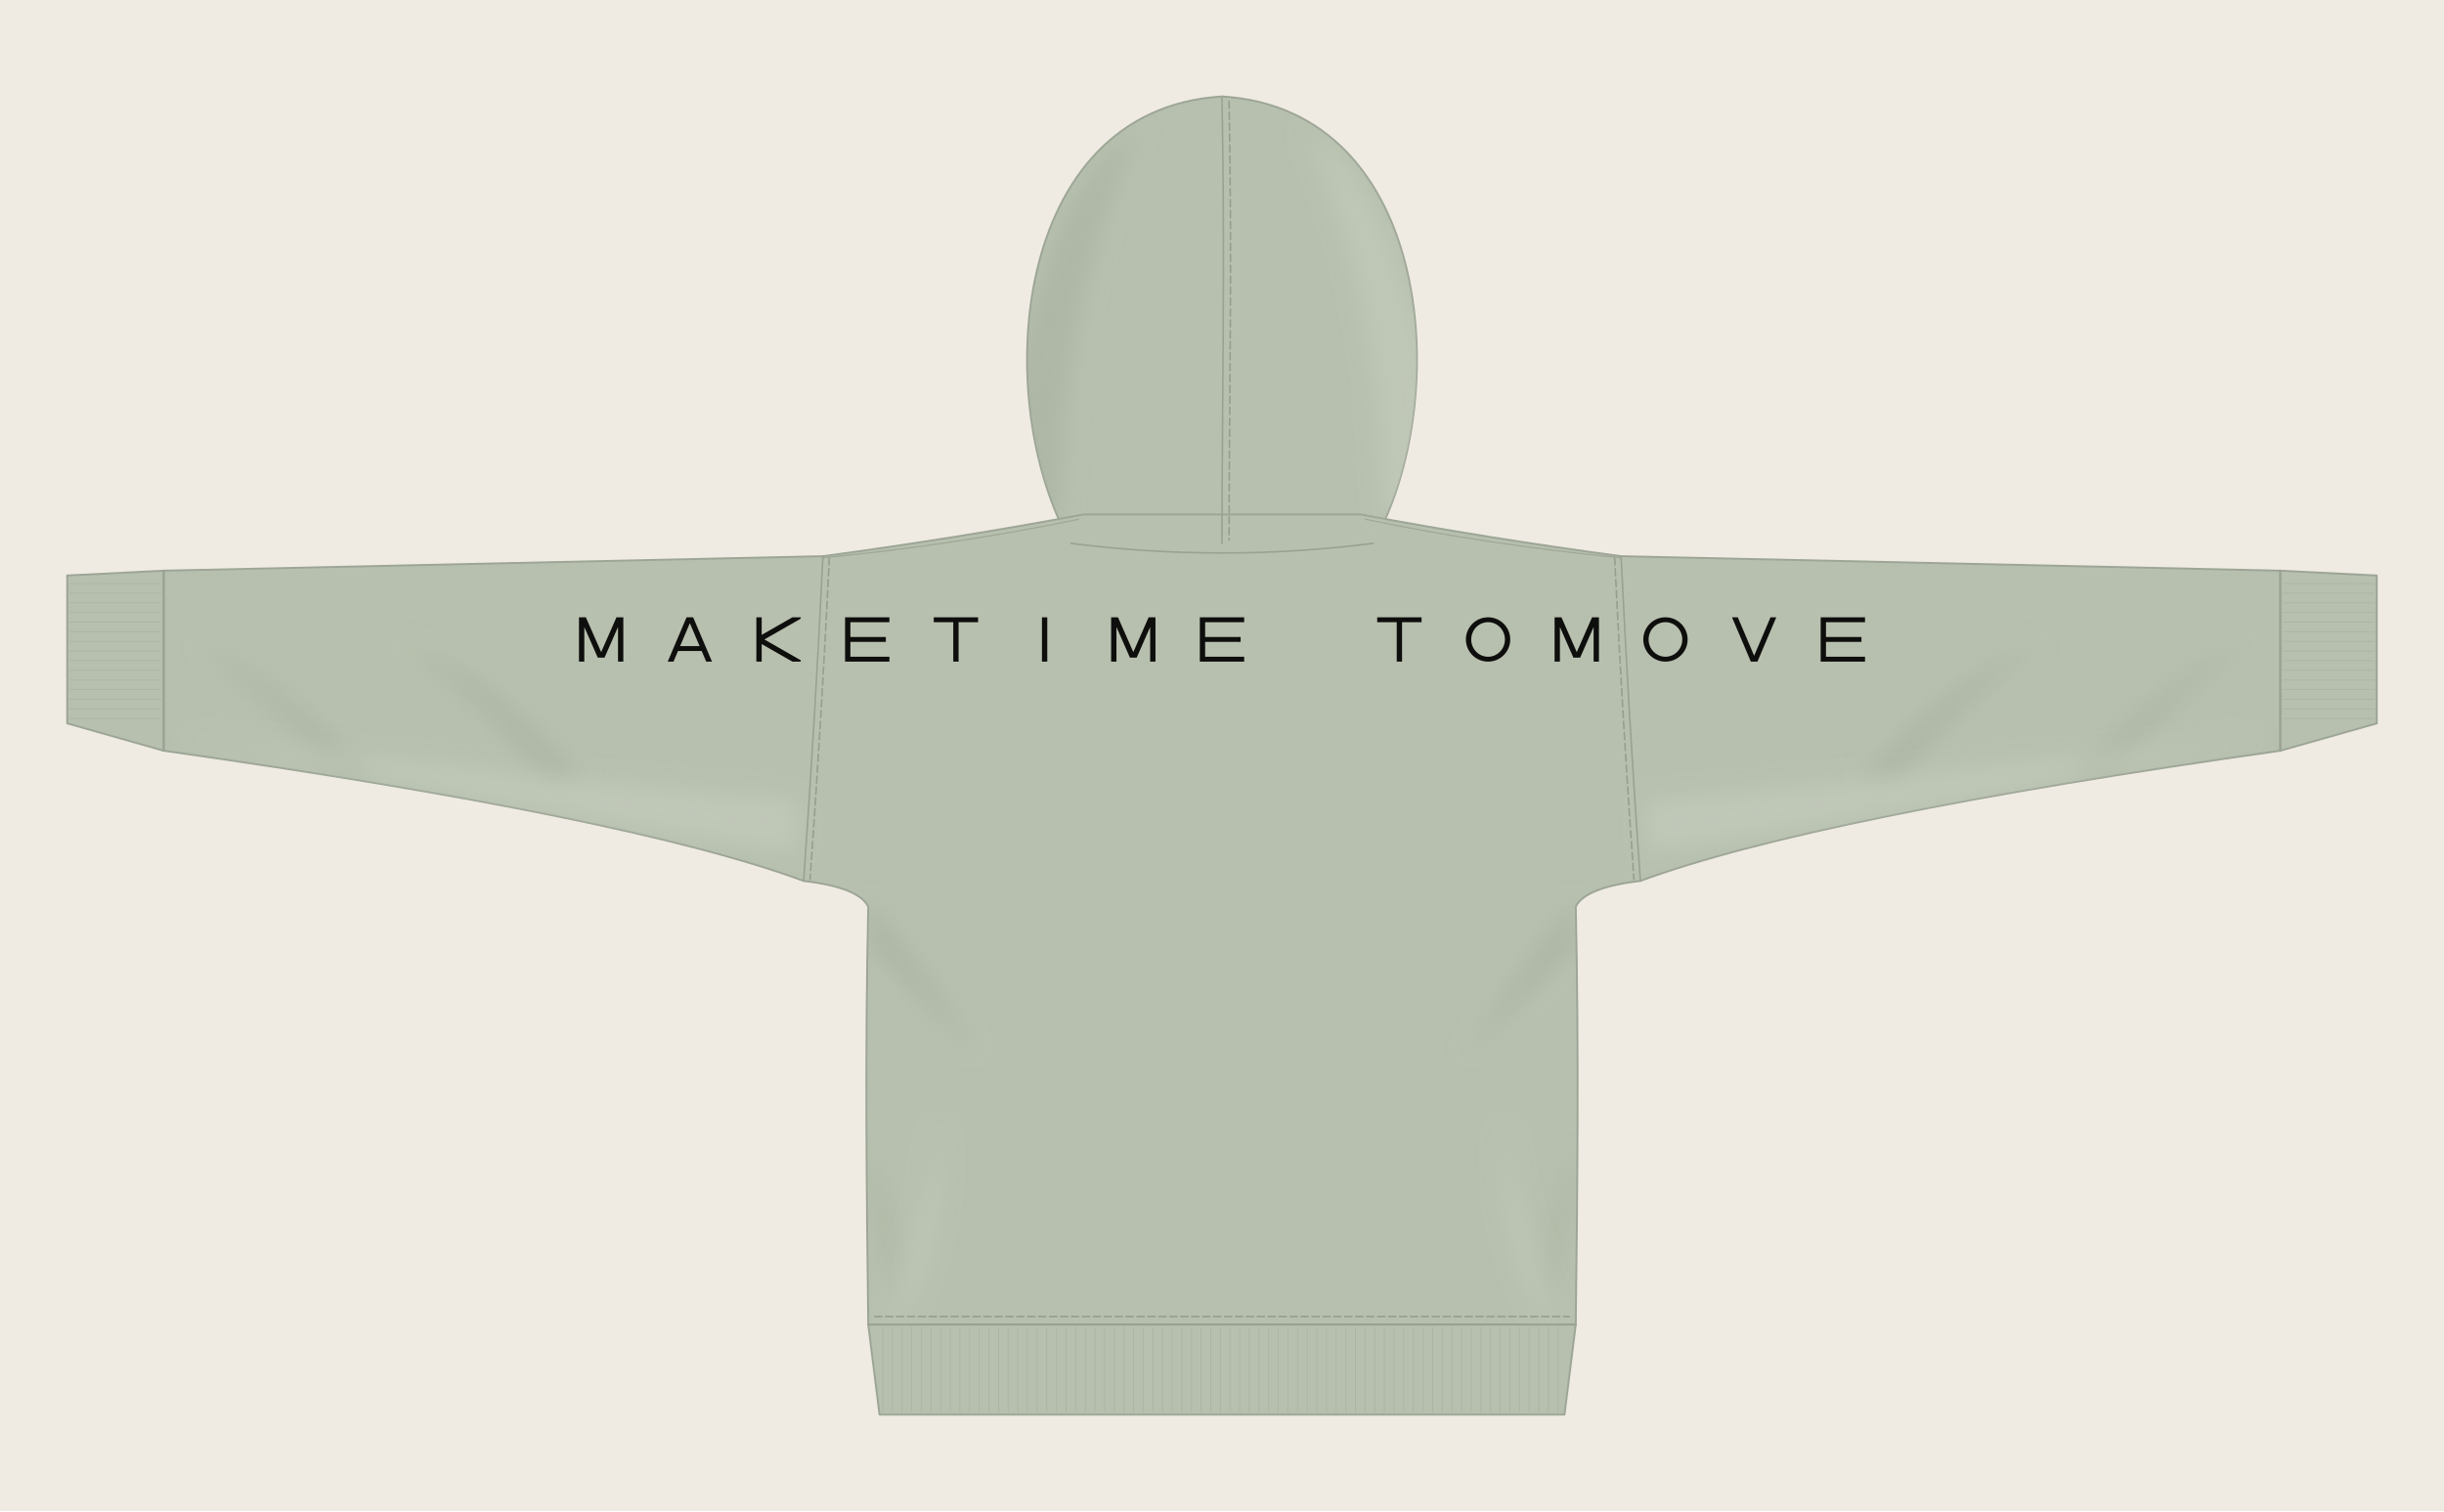
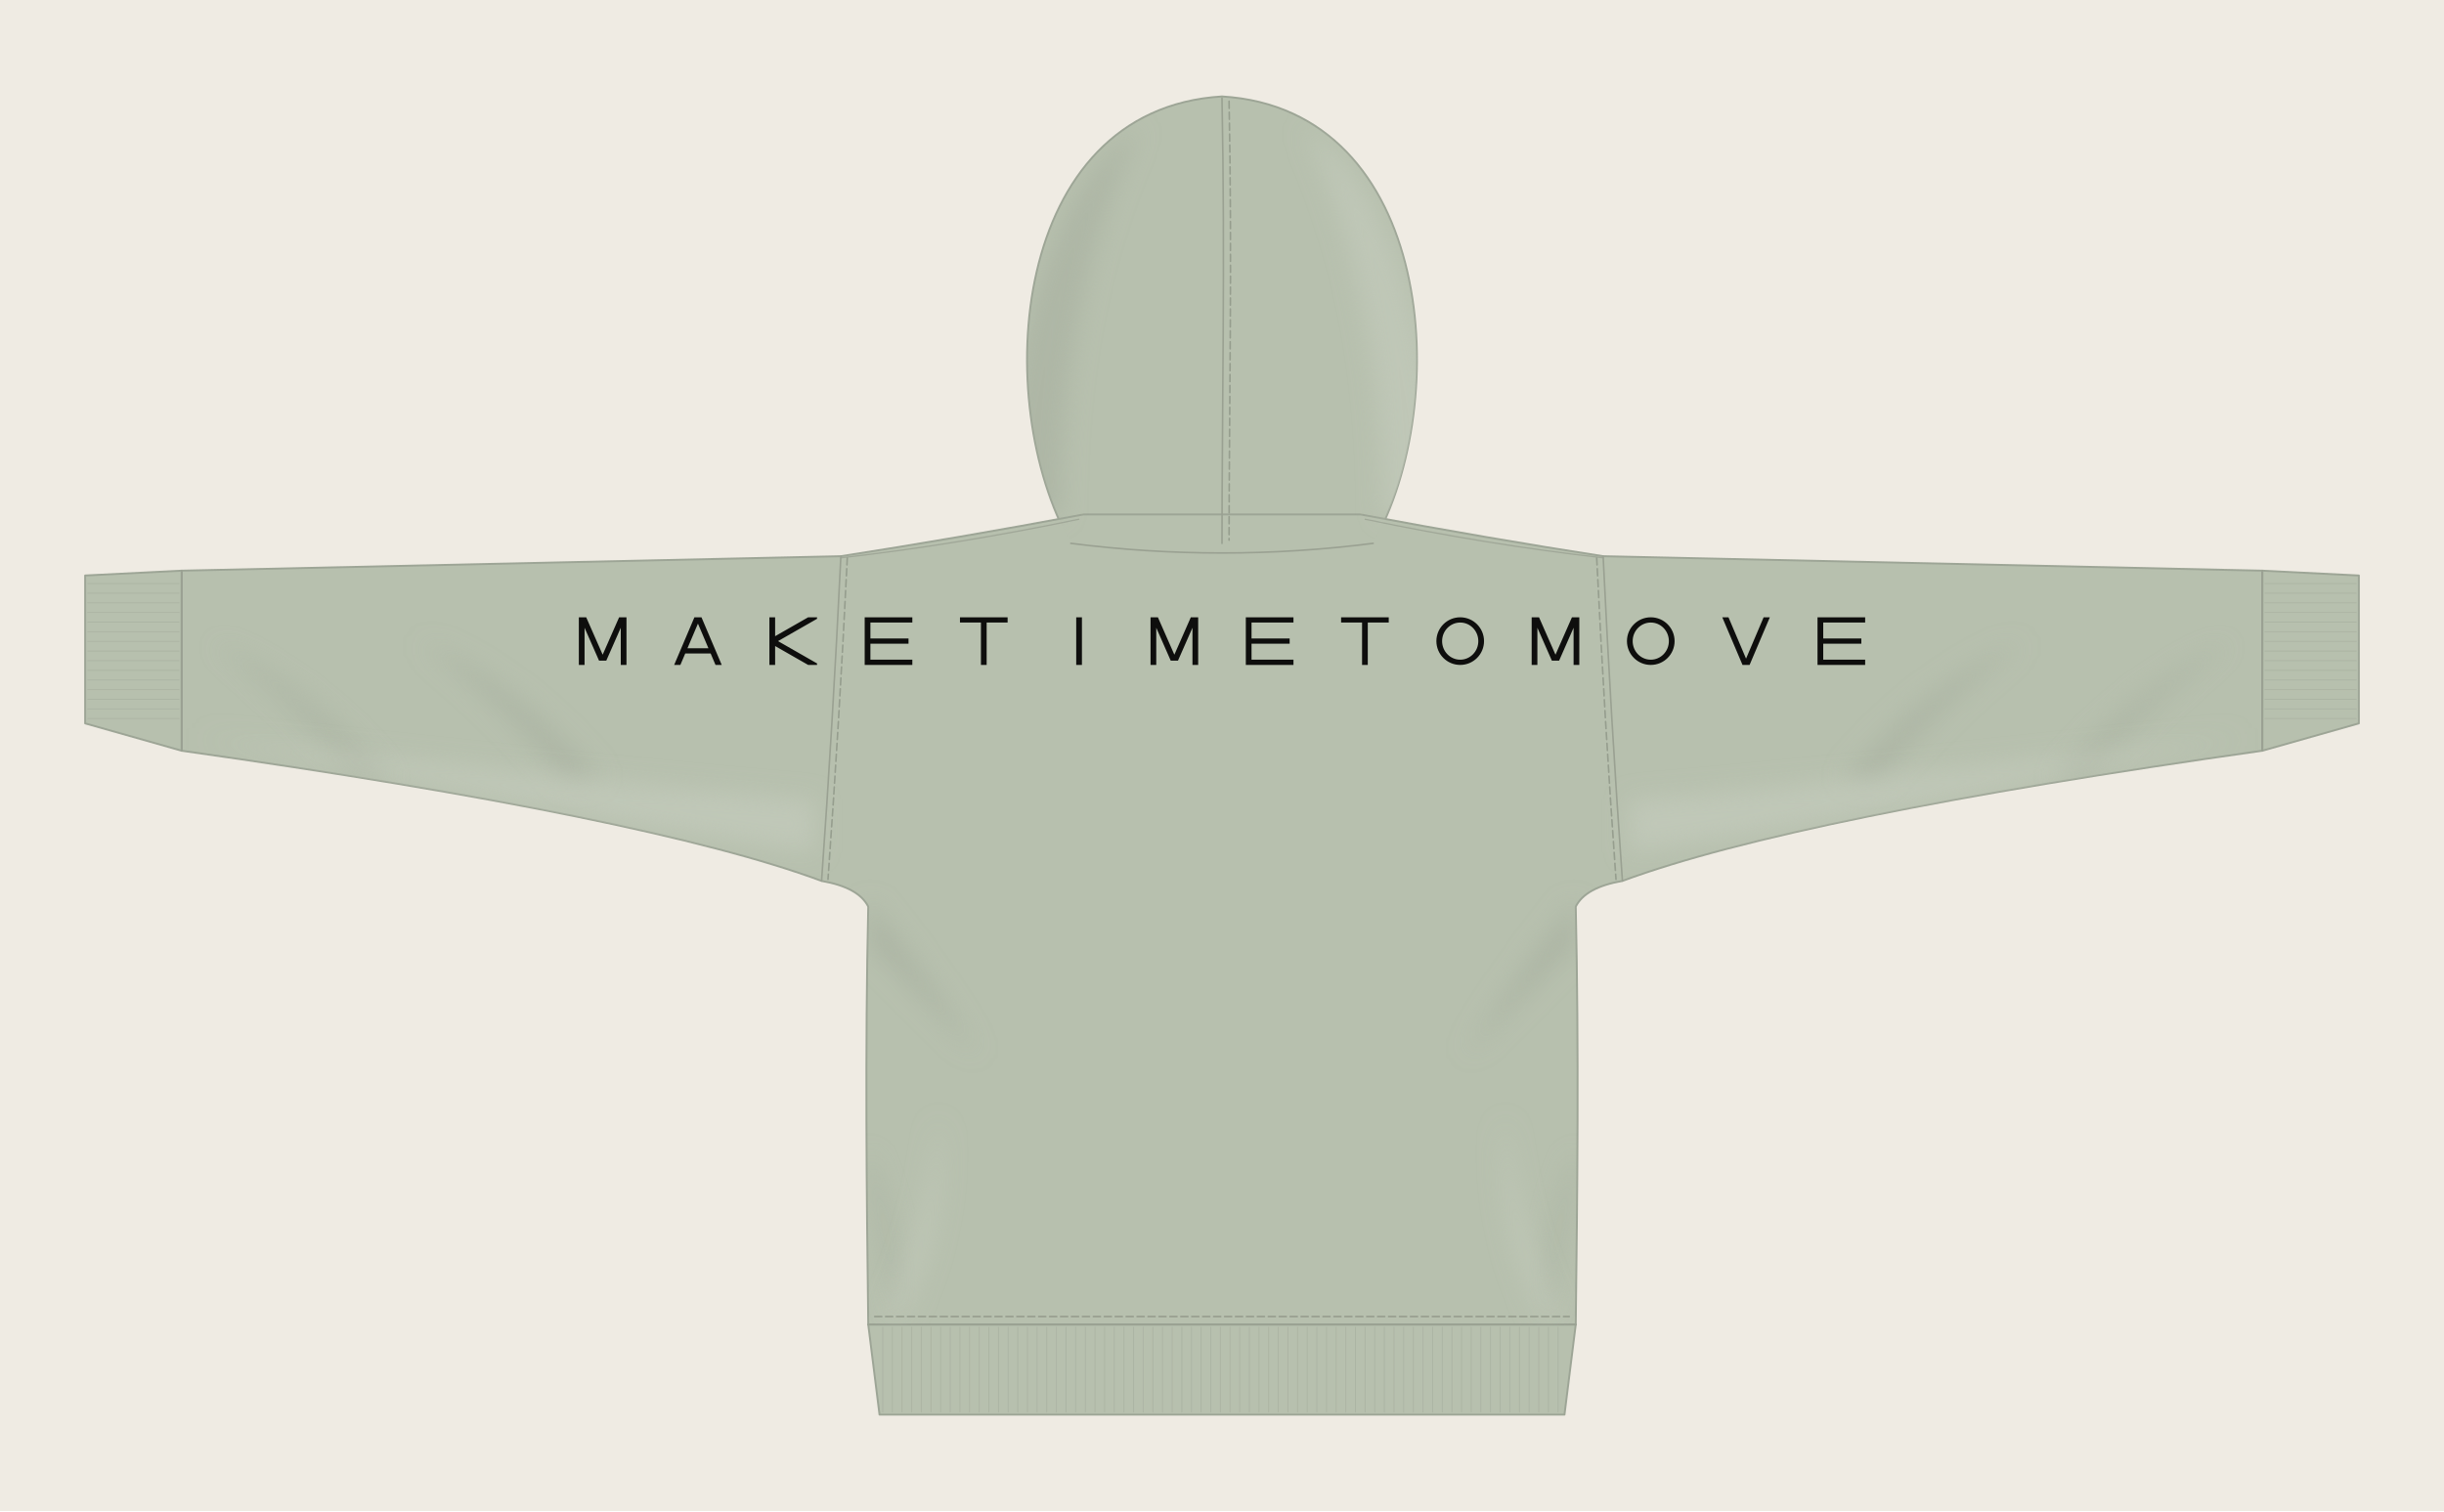
<svg xmlns="http://www.w3.org/2000/svg" viewBox="0 0 76.0 47.0" role="img" aria-label="MTTM mockup · hoodie · sage · back">
  <defs>
    <filter id="soft" x="-50%" y="-50%" width="200%" height="200%">
      <feGaussianBlur stdDeviation="0.35" />
    </filter>
    <filter id="softer" x="-50%" y="-50%" width="200%" height="200%">
      <feGaussianBlur stdDeviation="0.18" />
    </filter>
  </defs>
  <rect width="76.0" height="47.0" fill="#EFEBE3" />
  <path d="M 33.3 16.9 C 30.8 12.5 31.4 3.4 38.0 3.0 C 44.6 3.4 45.2 12.5 42.7 16.9 Z" fill="#B7C0AE" stroke="#9DA596" stroke-width="0.06" />
-   <path d="M 33.7 16.0 Q 29.7 16.75 25.59 17.3 L 5.09 17.75 L 5.09 23.35 Q 19.59 25.4 24.99 27.4 Q 26.7 27.6 27.0 28.2 C 26.9 32.6 26.95 37.2 27.0 41.2 L 49.0 41.2 C 49.05 37.2 49.1 32.6 49.0 28.2 Q 49.3 27.6 51.01 27.4 Q 56.41 25.4 70.91 23.35 L 70.91 17.75 L 50.41 17.3 Q 46.3 16.75 42.3 16.0 Z" fill="#B7C0AE" stroke="#9DA596" stroke-width="0.06" stroke-linejoin="round" />
-   <path d="M 5.09 17.75 L 2.09 17.9 L 2.09 22.5 L 5.09 23.35 Z" fill="#B7C0AE" stroke="#9DA596" stroke-width="0.06" stroke-linejoin="round" />
-   <path d="M 2.170 18.150 L 5.010 18.150 M 2.170 18.450 L 5.010 18.450 M 2.170 18.750 L 5.010 18.750 M 2.170 19.050 L 5.010 19.050 M 2.170 19.350 L 5.010 19.350 M 2.170 19.650 L 5.010 19.650 M 2.170 19.950 L 5.010 19.950 M 2.170 20.250 L 5.010 20.250 M 2.170 20.550 L 5.010 20.550 M 2.170 20.850 L 5.010 20.850 M 2.170 21.150 L 5.010 21.150 M 2.170 21.450 L 5.010 21.450 M 2.170 21.750 L 5.010 21.750 M 2.170 22.050 L 5.010 22.050 M 2.170 22.350 L 5.010 22.350" fill="none" stroke="#A5AD9D" stroke-width="0.03" stroke-linecap="round" stroke-linejoin="round" opacity="0.6" />
-   <path d="M 5.09 17.75 L 5.09 23.35" fill="none" stroke="#9AA192" stroke-width="0.05" stroke-linecap="round" stroke-linejoin="round" opacity="1.0" />
-   <path d="M 70.91 17.75 L 73.91 17.9 L 73.91 22.5 L 70.91 23.35 Z" fill="#B7C0AE" stroke="#9DA596" stroke-width="0.06" stroke-linejoin="round" />
-   <path d="M 70.990 18.150 L 73.830 18.150 M 70.990 18.450 L 73.830 18.450 M 70.990 18.750 L 73.830 18.750 M 70.990 19.050 L 73.830 19.050 M 70.990 19.350 L 73.830 19.350 M 70.990 19.650 L 73.830 19.650 M 70.990 19.950 L 73.830 19.950 M 70.990 20.250 L 73.830 20.250 M 70.990 20.550 L 73.830 20.550 M 70.990 20.850 L 73.830 20.850 M 70.990 21.150 L 73.830 21.150 M 70.990 21.450 L 73.830 21.450 M 70.990 21.750 L 73.830 21.750 M 70.990 22.050 L 73.830 22.050 M 70.990 22.350 L 73.830 22.350" fill="none" stroke="#A5AD9D" stroke-width="0.03" stroke-linecap="round" stroke-linejoin="round" opacity="0.6" />
-   <path d="M 70.91 17.75 L 70.91 23.35" fill="none" stroke="#9AA192" stroke-width="0.05" stroke-linecap="round" stroke-linejoin="round" opacity="1.0" />
+   <path d="M 33.7 16.0 Q 29.7 16.75 26.148 17.3 L 5.648 17.75 L 5.648 23.35 Q 20.148 25.4 25.548 27.4 Q 26.7 27.6 27.0 28.2 C 26.9 32.6 26.95 37.2 27.0 41.2 L 49.0 41.2 C 49.05 37.2 49.1 32.6 49.0 28.2 Q 49.3 27.6 50.452 27.4 Q 55.852 25.4 70.352 23.35 L 70.352 17.75 L 49.852 17.3 Q 46.3 16.75 42.3 16.0 Z" fill="#B7C0AE" stroke="#9DA596" stroke-width="0.06" stroke-linejoin="round" />
+   <path d="M 5.648 17.75 L 2.648 17.9 L 2.648 22.5 L 5.648 23.35 Z" fill="#B7C0AE" stroke="#9DA596" stroke-width="0.06" stroke-linejoin="round" />
+   <path d="M 2.728 18.150 L 5.568 18.150 M 2.728 18.450 L 5.568 18.450 M 2.728 18.750 L 5.568 18.750 M 2.728 19.050 L 5.568 19.050 M 2.728 19.350 L 5.568 19.350 M 2.728 19.650 L 5.568 19.650 M 2.728 19.950 L 5.568 19.950 M 2.728 20.250 L 5.568 20.250 M 2.728 20.550 L 5.568 20.550 M 2.728 20.850 L 5.568 20.850 M 2.728 21.150 L 5.568 21.150 M 2.728 21.450 L 5.568 21.450 M 2.728 21.750 L 5.568 21.750 M 2.728 22.050 L 5.568 22.050 M 2.728 22.350 L 5.568 22.350" fill="none" stroke="#A5AD9D" stroke-width="0.03" stroke-linecap="round" stroke-linejoin="round" opacity="0.6" />
+   <path d="M 5.648 17.75 L 5.648 23.35" fill="none" stroke="#9AA192" stroke-width="0.05" stroke-linecap="round" stroke-linejoin="round" opacity="1.0" />
+   <path d="M 70.352 17.75 L 73.352 17.9 L 73.352 22.5 L 70.352 23.35 Z" fill="#B7C0AE" stroke="#9DA596" stroke-width="0.06" stroke-linejoin="round" />
+   <path d="M 70.432 18.150 L 73.272 18.150 M 70.432 18.450 L 73.272 18.450 M 70.432 18.750 L 73.272 18.750 M 70.432 19.050 L 73.272 19.050 M 70.432 19.350 L 73.272 19.350 M 70.432 19.650 L 73.272 19.650 M 70.432 19.950 L 73.272 19.950 M 70.432 20.250 L 73.272 20.250 M 70.432 20.550 L 73.272 20.550 M 70.432 20.850 L 73.272 20.850 M 70.432 21.150 L 73.272 21.150 M 70.432 21.450 L 73.272 21.450 M 70.432 21.750 L 73.272 21.750 M 70.432 22.050 L 73.272 22.050 M 70.432 22.350 L 73.272 22.350" fill="none" stroke="#A5AD9D" stroke-width="0.03" stroke-linecap="round" stroke-linejoin="round" opacity="0.6" />
+   <path d="M 70.352 17.75 L 70.352 23.35" fill="none" stroke="#9AA192" stroke-width="0.05" stroke-linecap="round" stroke-linejoin="round" opacity="1.0" />
  <path d="M 27.0 41.2 L 49.0 41.2 L 48.65 44.0 L 27.35 44.0 Z" fill="#B7C0AE" stroke="#9DA596" stroke-width="0.06" stroke-linejoin="round" />
  <path d="M 27.450 41.280 L 27.450 43.920 M 27.750 41.280 L 27.750 43.920 M 28.050 41.280 L 28.050 43.920 M 28.350 41.280 L 28.350 43.920 M 28.650 41.280 L 28.650 43.920 M 28.950 41.280 L 28.950 43.920 M 29.250 41.280 L 29.250 43.920 M 29.550 41.280 L 29.550 43.920 M 29.850 41.280 L 29.850 43.920 M 30.150 41.280 L 30.150 43.920 M 30.450 41.280 L 30.450 43.920 M 30.750 41.280 L 30.750 43.920 M 31.050 41.280 L 31.050 43.920 M 31.350 41.280 L 31.350 43.920 M 31.650 41.280 L 31.650 43.920 M 31.950 41.280 L 31.950 43.920 M 32.250 41.280 L 32.250 43.920 M 32.550 41.280 L 32.550 43.920 M 32.850 41.280 L 32.850 43.920 M 33.150 41.280 L 33.150 43.920 M 33.450 41.280 L 33.450 43.920 M 33.750 41.280 L 33.750 43.920 M 34.050 41.280 L 34.050 43.920 M 34.350 41.280 L 34.350 43.920 M 34.650 41.280 L 34.650 43.920 M 34.950 41.280 L 34.950 43.920 M 35.250 41.280 L 35.250 43.920 M 35.550 41.280 L 35.550 43.920 M 35.850 41.280 L 35.850 43.920 M 36.150 41.280 L 36.150 43.920 M 36.450 41.280 L 36.450 43.920 M 36.750 41.280 L 36.750 43.920 M 37.050 41.280 L 37.050 43.920 M 37.350 41.280 L 37.350 43.920 M 37.650 41.280 L 37.650 43.920 M 37.950 41.280 L 37.950 43.920 M 38.250 41.280 L 38.250 43.920 M 38.550 41.280 L 38.550 43.920 M 38.850 41.280 L 38.850 43.920 M 39.150 41.280 L 39.150 43.920 M 39.450 41.280 L 39.450 43.920 M 39.750 41.280 L 39.750 43.920 M 40.050 41.280 L 40.050 43.920 M 40.350 41.280 L 40.350 43.920 M 40.650 41.280 L 40.650 43.920 M 40.950 41.280 L 40.950 43.920 M 41.250 41.280 L 41.250 43.920 M 41.550 41.280 L 41.550 43.920 M 41.850 41.280 L 41.850 43.920 M 42.150 41.280 L 42.150 43.920 M 42.450 41.280 L 42.450 43.920 M 42.750 41.280 L 42.750 43.920 M 43.050 41.280 L 43.050 43.920 M 43.350 41.280 L 43.350 43.920 M 43.650 41.280 L 43.650 43.920 M 43.950 41.280 L 43.950 43.920 M 44.250 41.280 L 44.250 43.920 M 44.550 41.280 L 44.550 43.920 M 44.850 41.280 L 44.850 43.920 M 45.150 41.280 L 45.150 43.920 M 45.450 41.280 L 45.450 43.920 M 45.750 41.280 L 45.750 43.920 M 46.050 41.280 L 46.050 43.920 M 46.350 41.280 L 46.350 43.920 M 46.650 41.280 L 46.650 43.920 M 46.950 41.280 L 46.950 43.920 M 47.250 41.280 L 47.250 43.920 M 47.550 41.280 L 47.550 43.920 M 47.850 41.280 L 47.850 43.920 M 48.150 41.280 L 48.150 43.920 M 48.450 41.280 L 48.450 43.920" fill="none" stroke="#A5AD9D" stroke-width="0.03" stroke-linecap="round" stroke-linejoin="round" opacity="0.6" />
  <path d="M 27.0 41.2 L 49.0 41.2" fill="none" stroke="#9AA192" stroke-width="0.05" stroke-linecap="round" stroke-linejoin="round" opacity="1.0" />
  <clipPath id="hoodclip">
-     <path d="M 33.7 16.0 Q 29.7 16.75 25.59 17.3 L 5.09 17.75 L 5.09 23.35 Q 19.59 25.4 24.99 27.4 Q 26.7 27.6 27.0 28.2 C 26.9 32.6 26.95 37.2 27.0 41.2 L 49.0 41.2 C 49.05 37.2 49.1 32.6 49.0 28.2 Q 49.3 27.6 51.01 27.4 Q 56.41 25.4 70.91 23.35 L 70.91 17.75 L 50.41 17.3 Q 46.3 16.75 42.3 16.0 Z" />
+     <path d="M 33.7 16.0 Q 29.7 16.75 26.148 17.3 L 5.648 17.75 L 5.648 23.35 Q 20.148 25.4 25.548 27.4 Q 26.7 27.6 27.0 28.2 C 26.9 32.6 26.95 37.2 27.0 41.2 L 49.0 41.2 C 49.05 37.2 49.1 32.6 49.0 28.2 Q 49.3 27.6 50.452 27.4 Q 55.852 25.4 70.352 23.35 L 70.352 17.75 L 49.852 17.3 Q 46.3 16.75 42.3 16.0 Z" />
  </clipPath>
  <g clip-path="url(#hoodclip)">
    <path d="M 27.0 28.0 Q 28.8 30.2 30.4 32.8 Q 28.6 31.0 27.0 29.4 Z" fill="#A5AD9D" opacity="0.55" filter="url(#soft)" />
    <path d="M 27.0 35.7 Q 28.2 38.6 27.9 41.2 Q 27.3 38.4 27.0 36.6 Z" fill="#A5AD9D" opacity="0.45" filter="url(#soft)" />
-     <path d="M 18.09 24.2 Q 15.59 21.2 12.59 20.0 Q 15.09 22.0 17.09 24.4 Z" fill="#A5AD9D" opacity="0.5" filter="url(#soft)" />
-     <path d="M 11.59 24.2 Q 9.09 21.2 6.09 20.0 Q 8.59 22.0 10.59 24.4 Z" fill="#A5AD9D" opacity="0.4" filter="url(#soft)" />
-     <path d="M 24.79 24.9 Q 19.59 24.5 5.69 22.95 Q 19.59 25.9 24.79 26.5 Z" fill="#C7CEC0" opacity="0.55" filter="url(#soft)" />
+     <path d="M 18.648 24.2 Q 16.148 21.2 13.148 20.0 Q 15.648 22.0 17.648 24.4 Z" fill="#A5AD9D" opacity="0.5" filter="url(#soft)" />
+     <path d="M 12.148 24.2 Q 9.648 21.2 6.648 20.0 Q 9.148 22.0 11.148 24.4 Z" fill="#A5AD9D" opacity="0.4" filter="url(#soft)" />
+     <path d="M 25.348 24.9 Q 20.148 24.5 6.248 22.95 Q 20.148 25.9 25.348 26.5 Z" fill="#C7CEC0" opacity="0.55" filter="url(#soft)" />
    <path d="M 28.0 41.0 Q 29.5 38.2 29.2 34.8 Q 28.8 38.2 27.5 41.0 Z" fill="#C7CEC0" opacity="0.5" filter="url(#soft)" />
    <path d="M 49.0 28.0 Q 47.2 30.2 45.6 32.8 Q 47.4 31.0 49.0 29.4 Z" fill="#A5AD9D" opacity="0.55" filter="url(#soft)" />
    <path d="M 49.0 35.7 Q 47.8 38.6 48.1 41.2 Q 48.7 38.4 49.0 36.6 Z" fill="#A5AD9D" opacity="0.45" filter="url(#soft)" />
-     <path d="M 57.91 24.2 Q 60.41 21.2 63.41 20.0 Q 60.91 22.0 58.91 24.4 Z" fill="#A5AD9D" opacity="0.5" filter="url(#soft)" />
-     <path d="M 64.41 24.2 Q 66.91 21.2 69.91 20.0 Q 67.41 22.0 65.41 24.4 Z" fill="#A5AD9D" opacity="0.4" filter="url(#soft)" />
-     <path d="M 51.21 24.9 Q 56.41 24.5 70.31 22.95 Q 56.41 25.9 51.21 26.5 Z" fill="#C7CEC0" opacity="0.55" filter="url(#soft)" />
+     <path d="M 57.352 24.2 Q 59.852 21.2 62.852 20.0 Q 60.352 22.0 58.352 24.4 Z" fill="#A5AD9D" opacity="0.5" filter="url(#soft)" />
+     <path d="M 63.852 24.2 Q 66.352 21.2 69.352 20.0 Q 66.852 22.0 64.852 24.4 Z" fill="#A5AD9D" opacity="0.4" filter="url(#soft)" />
+     <path d="M 50.652 24.9 Q 55.852 24.5 69.752 22.95 Q 55.852 25.9 50.652 26.5 Z" fill="#C7CEC0" opacity="0.55" filter="url(#soft)" />
    <path d="M 48.0 41.0 Q 46.5 38.2 46.8 34.8 Q 47.2 38.2 48.5 41.0 Z" fill="#C7CEC0" opacity="0.5" filter="url(#soft)" />
  </g>
-   <path d="M 25.59 17.3 Q 25.34 22.5 24.99 27.4" fill="none" stroke="#9AA192" stroke-width="0.05" stroke-linecap="round" stroke-linejoin="round" opacity="1.0" />
-   <path d="M 25.79 17.35 Q 25.54 22.5 25.19 27.35" fill="none" stroke="#929A8B" stroke-width="0.05" stroke-dasharray="0.22 0.12" stroke-linecap="round" opacity="0.9" />
-   <path d="M 33.55 16.15 Q 29.7 16.95 25.59 17.35" fill="none" stroke="#9AA192" stroke-width="0.04" stroke-linecap="round" stroke-linejoin="round" opacity="0.8" />
-   <path d="M 50.41 17.3 Q 50.66 22.5 51.01 27.4" fill="none" stroke="#9AA192" stroke-width="0.05" stroke-linecap="round" stroke-linejoin="round" opacity="1.0" />
-   <path d="M 50.21 17.35 Q 50.46 22.5 50.81 27.35" fill="none" stroke="#929A8B" stroke-width="0.05" stroke-dasharray="0.22 0.12" stroke-linecap="round" opacity="0.9" />
-   <path d="M 42.45 16.15 Q 46.3 16.95 50.41 17.35" fill="none" stroke="#9AA192" stroke-width="0.04" stroke-linecap="round" stroke-linejoin="round" opacity="0.8" />
+   <path d="M 26.148 17.3 Q 25.898 22.5 25.548 27.4" fill="none" stroke="#9AA192" stroke-width="0.05" stroke-linecap="round" stroke-linejoin="round" opacity="1.0" />
+   <path d="M 26.348 17.35 Q 26.098 22.5 25.748 27.35" fill="none" stroke="#929A8B" stroke-width="0.05" stroke-dasharray="0.22 0.12" stroke-linecap="round" opacity="0.9" />
+   <path d="M 33.55 16.15 Q 29.7 16.95 26.148 17.35" fill="none" stroke="#9AA192" stroke-width="0.04" stroke-linecap="round" stroke-linejoin="round" opacity="0.8" />
+   <path d="M 49.852 17.3 Q 50.102 22.5 50.452 27.4" fill="none" stroke="#9AA192" stroke-width="0.05" stroke-linecap="round" stroke-linejoin="round" opacity="1.0" />
+   <path d="M 49.652 17.35 Q 49.902 22.5 50.252 27.35" fill="none" stroke="#929A8B" stroke-width="0.05" stroke-dasharray="0.22 0.12" stroke-linecap="round" opacity="0.9" />
+   <path d="M 42.45 16.15 Q 46.3 16.95 49.852 17.35" fill="none" stroke="#9AA192" stroke-width="0.04" stroke-linecap="round" stroke-linejoin="round" opacity="0.8" />
  <path d="M 27.2 40.95 L 48.8 40.95" fill="none" stroke="#929A8B" stroke-width="0.05" stroke-dasharray="0.22 0.12" stroke-linecap="round" opacity="0.9" />
  <clipPath id="hoodupclip">
    <path d="M 33.3 16.9 C 30.8 12.5 31.4 3.4 38.0 3.0 C 44.6 3.4 45.2 12.5 42.7 16.9 Z" />
  </clipPath>
  <g clip-path="url(#hoodupclip)">
    <path d="M 31.2 16.0 C 31.4 10.0 33.0 5.5 35.4 4.0 C 33.6 8.0 33.0 12.0 33.0 16.0 Z" fill="#A5AD9D" opacity="0.5" filter="url(#soft)" />
    <path d="M 44.8 16.0 C 44.6 10.0 43.0 5.5 40.6 4.0 C 42.4 8.0 43.0 12.0 43.0 16.0 Z" fill="#C7CEC0" opacity="0.5" filter="url(#soft)" />
  </g>
  <path d="M 38.0 3.05 C 38.1 8.0 38.0 13.0 38.0 16.9" fill="none" stroke="#9AA192" stroke-width="0.05" stroke-linecap="round" stroke-linejoin="round" opacity="1.0" />
  <path d="M 38.22 3.15 C 38.32 8.0 38.22 13.0 38.22 16.8" fill="none" stroke="#929A8B" stroke-width="0.05" stroke-dasharray="0.22 0.12" stroke-linecap="round" opacity="0.9" />
  <path d="M 33.3 16.9 Q 38.0 17.5 42.7 16.9" fill="none" stroke="#9AA192" stroke-width="0.05" stroke-linecap="round" stroke-linejoin="round" opacity="1.0" />
-   <svg x="18" y="19.2" width="40" height="1.379" viewBox="-50 0 2900 100" role="img" aria-label="Make Time To Move">
-     <path fill="#0E0E0D" d="M-50 100H-38V21.93L-7.61 91H7.61L38 21.93V100H50V0H34.54L0 78.5L-34.54 0H-50Z M192.58 0 150.08 100H163.12L173.32 76H226.68L236.88 100H249.92L207.42 0ZM177.99 65 200 13.22 222.01 65H177.99Z M350 100H362V60.34L431.32 100H450V96.86L368.08 50L450 3.14V0H431.32L362 39.66V0H350Z M550 100H650V89H562V55.5H642V44.5H562V11H650V0H550Z M750 11H794V100H806V11H850V0H750Z M994 100H1006V0H994Z M1150 100H1162V21.93L1192.39 91H1207.61L1238 21.93V100H1250V0H1234.54L1200 78.5L1165.46 0H1150Z M1350 100H1450V89H1362V55.5H1442V44.5H1362V11H1450V0H1350Z M1750 11H1794V100H1806V11H1850V0H1750Z M2000 100C2027.61 100 2050 77.61 2050 50C2050 22.39 2027.61 0 2000 0C1972.39 0 1950 22.39 1950 50C1950 77.61 1972.39 100 2000 100ZM2000 89C1979.01 89 1962 71.54 1962 50C1962 28.46 1979.01 11 2000 11C2020.99 11 2038 28.46 2038 50C2038 71.54 2020.99 89 2000 89Z M2150 100H2162V21.93L2192.39 91H2207.61L2238 21.93V100H2250V0H2234.54L2200 78.5L2165.46 0H2150Z M2400 100C2427.61 100 2450 77.61 2450 50C2450 22.39 2427.61 0 2400 0C2372.39 0 2350 22.39 2350 50C2350 77.61 2372.39 100 2400 100ZM2400 89C2379.01 89 2362 71.54 2362 50C2362 28.46 2379.01 11 2400 11C2420.99 11 2438 28.46 2438 50C2438 71.54 2420.99 89 2400 89Z M2636.88 0 2600 86.78 2563.12 0H2550.08L2592.58 100H2607.42L2649.92 0H2636.88Z M2750 100H2850V89H2762V55.5H2842V44.5H2762V11H2850V0H2750Z" />
+   <svg x="18" y="19.2" width="40" height="1.482" viewBox="-50 0 2700 100" role="img" aria-label="Make Time To Move">
+     <path fill="#0E0E0D" d="M-50 100H-38V21.93L-7.61 91H7.61L38 21.93V100H50V0H34.54L0 78.5L-34.54 0H-50Z M192.58 0 150.08 100H163.12L173.32 76H226.68L236.88 100H249.92L207.42 0ZM177.99 65 200 13.22 222.01 65H177.99Z M350 100H362V60.34L431.32 100H450V96.86L368.08 50L450 3.14V0H431.32L362 39.66V0H350Z M550 100H650V89H562V55.5H642V44.5H562V11H650V0H550Z M750 11H794V100H806V11H850V0H750Z M994 100H1006V0H994Z M1150 100H1162V21.93L1192.39 91H1207.61L1238 21.93V100H1250V0H1234.54L1200 78.5L1165.46 0H1150Z M1350 100H1450V89H1362V55.5H1442V44.5H1362V11H1450V0H1350Z M1550 11H1594V100H1606V11H1650V0H1550Z M1800 100C1827.61 100 1850 77.61 1850 50C1850 22.39 1827.61 0 1800 0C1772.39 0 1750 22.39 1750 50C1750 77.61 1772.39 100 1800 100ZM1800 89C1779.01 89 1762 71.54 1762 50C1762 28.46 1779.01 11 1800 11C1820.99 11 1838 28.46 1838 50C1838 71.54 1820.99 89 1800 89Z M1950 100H1962V21.93L1992.39 91H2007.61L2038 21.93V100H2050V0H2034.54L2000 78.5L1965.46 0H1950Z M2200 100C2227.61 100 2250 77.61 2250 50C2250 22.39 2227.61 0 2200 0C2172.39 0 2150 22.39 2150 50C2150 77.61 2172.39 100 2200 100ZM2200 89C2179.01 89 2162 71.54 2162 50C2162 28.46 2179.01 11 2200 11C2220.99 11 2238 28.46 2238 50C2238 71.54 2220.99 89 2200 89Z M2436.88 0 2400 86.78 2363.12 0H2350.08L2392.58 100H2407.42L2449.92 0H2436.88Z M2550 100H2650V89H2562V55.5H2642V44.5H2562V11H2650V0H2550Z" />
  </svg>
</svg>
